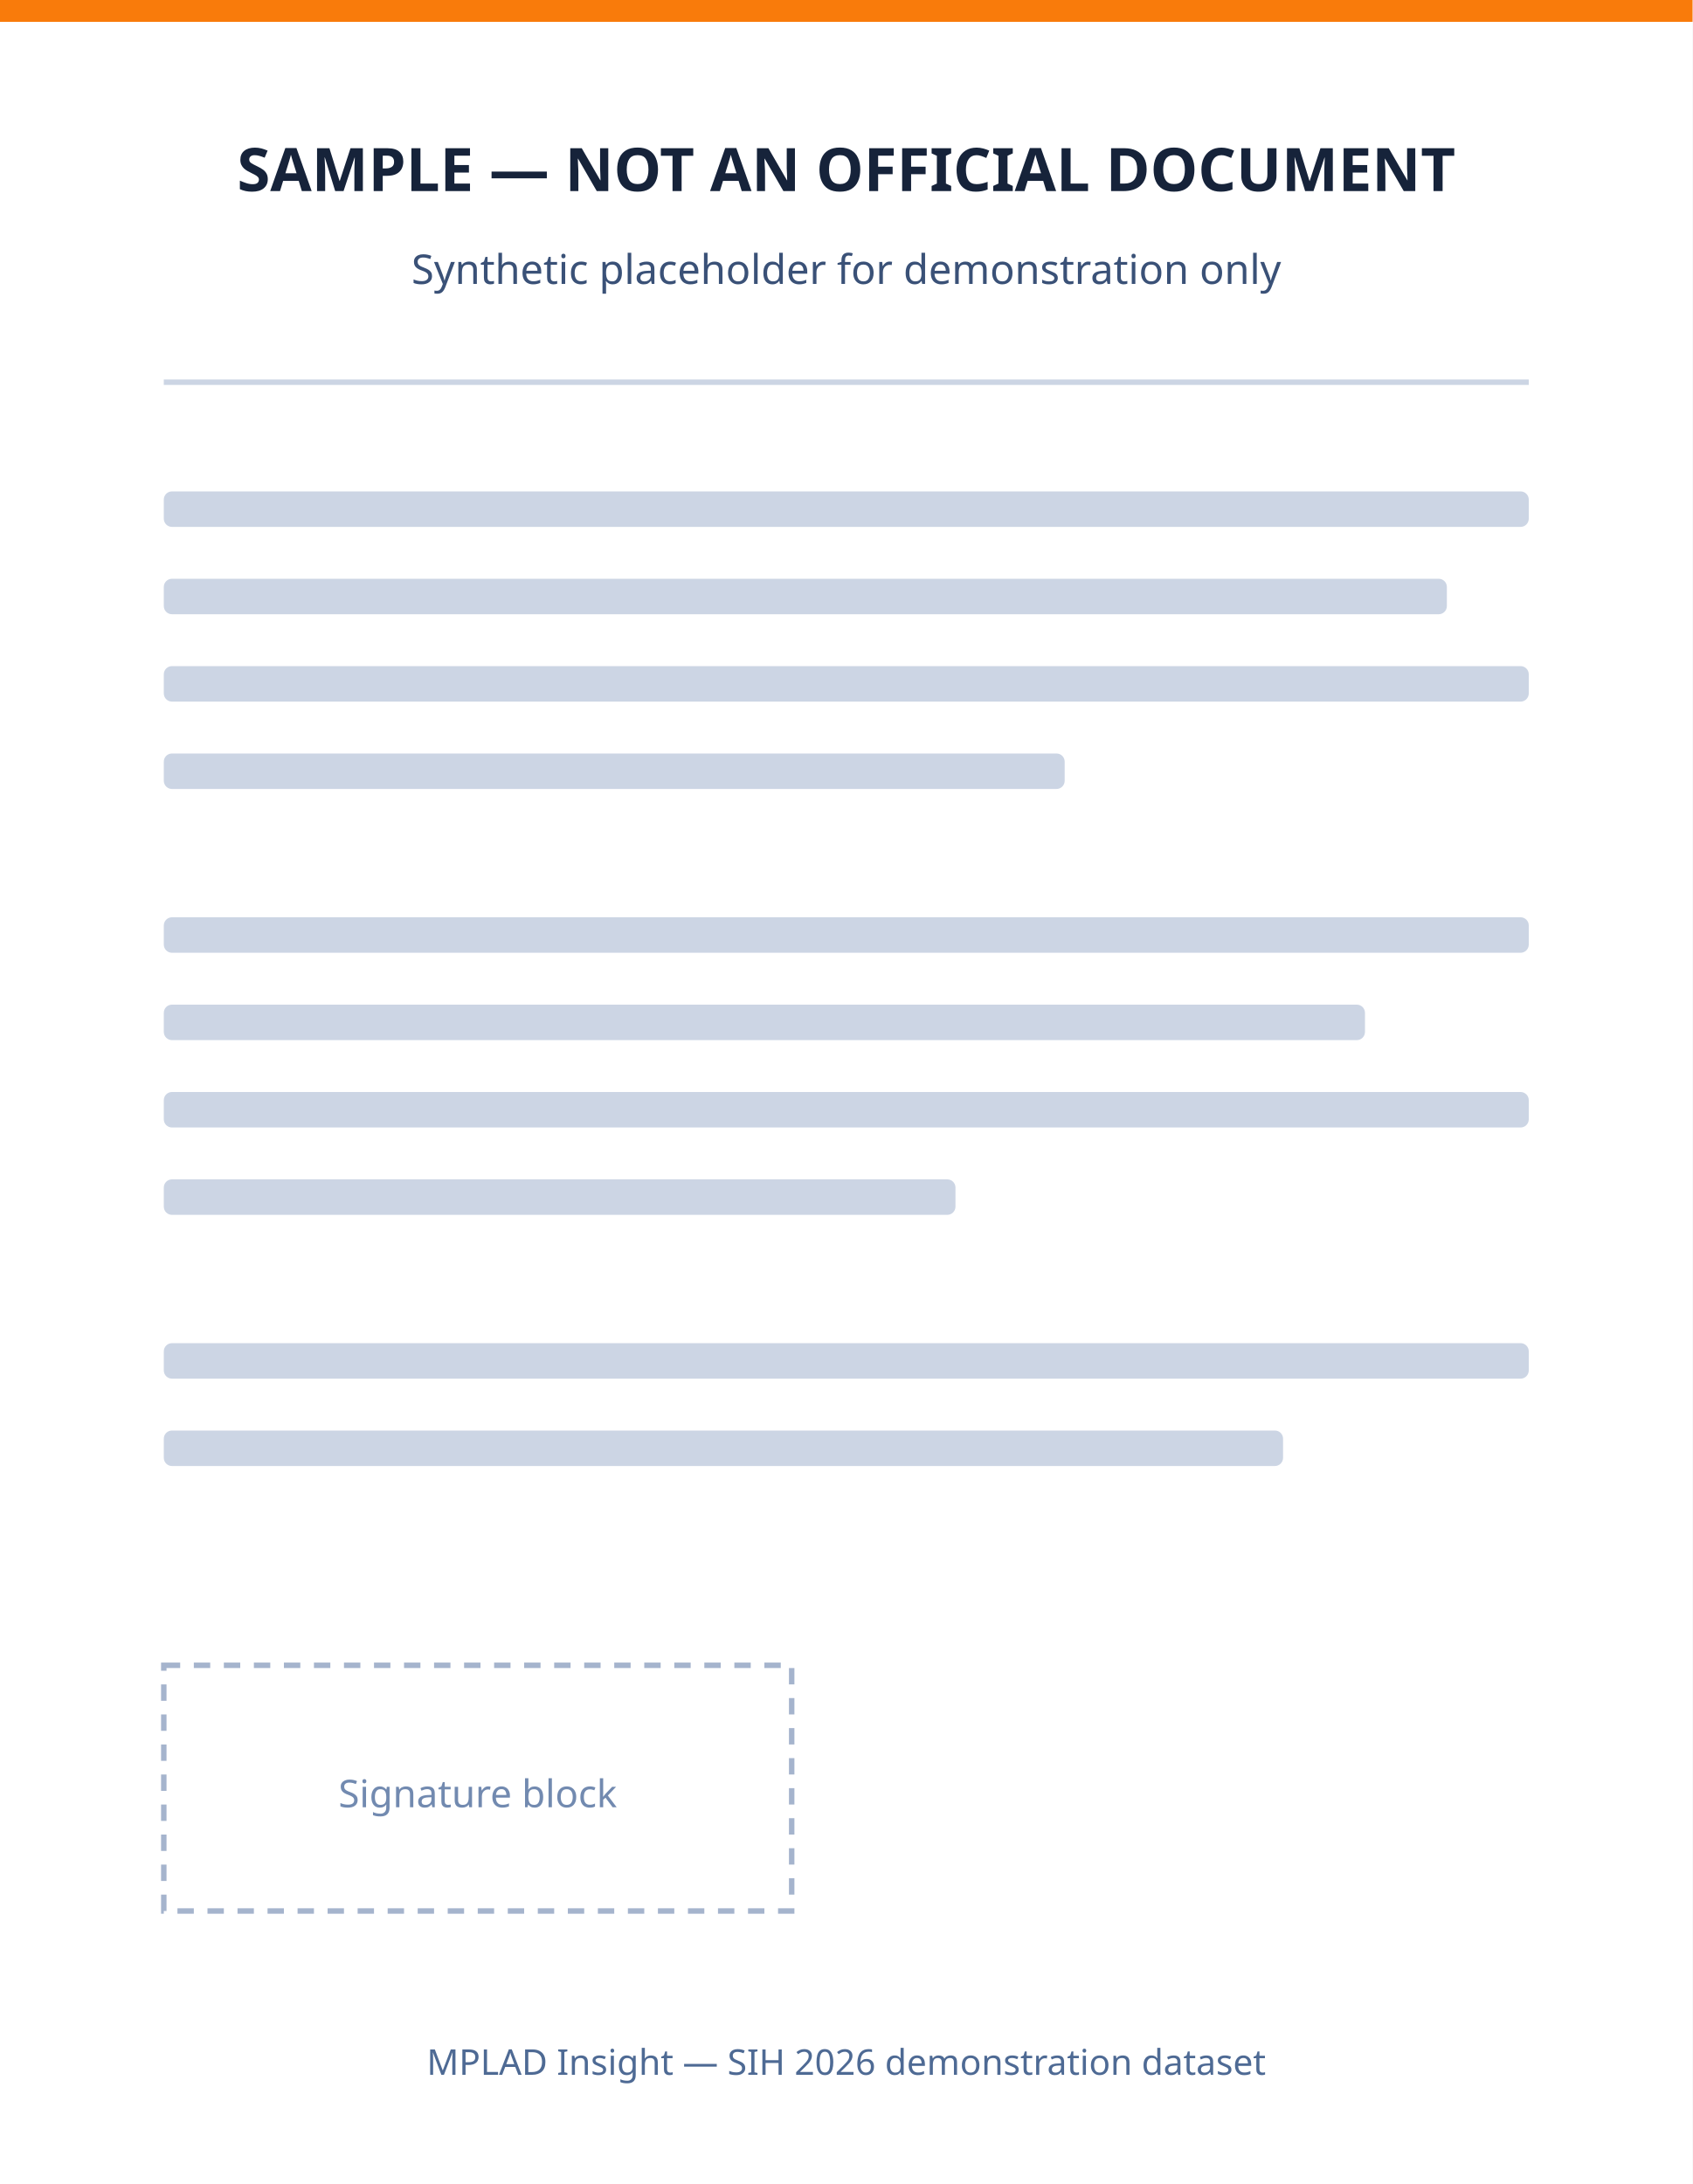
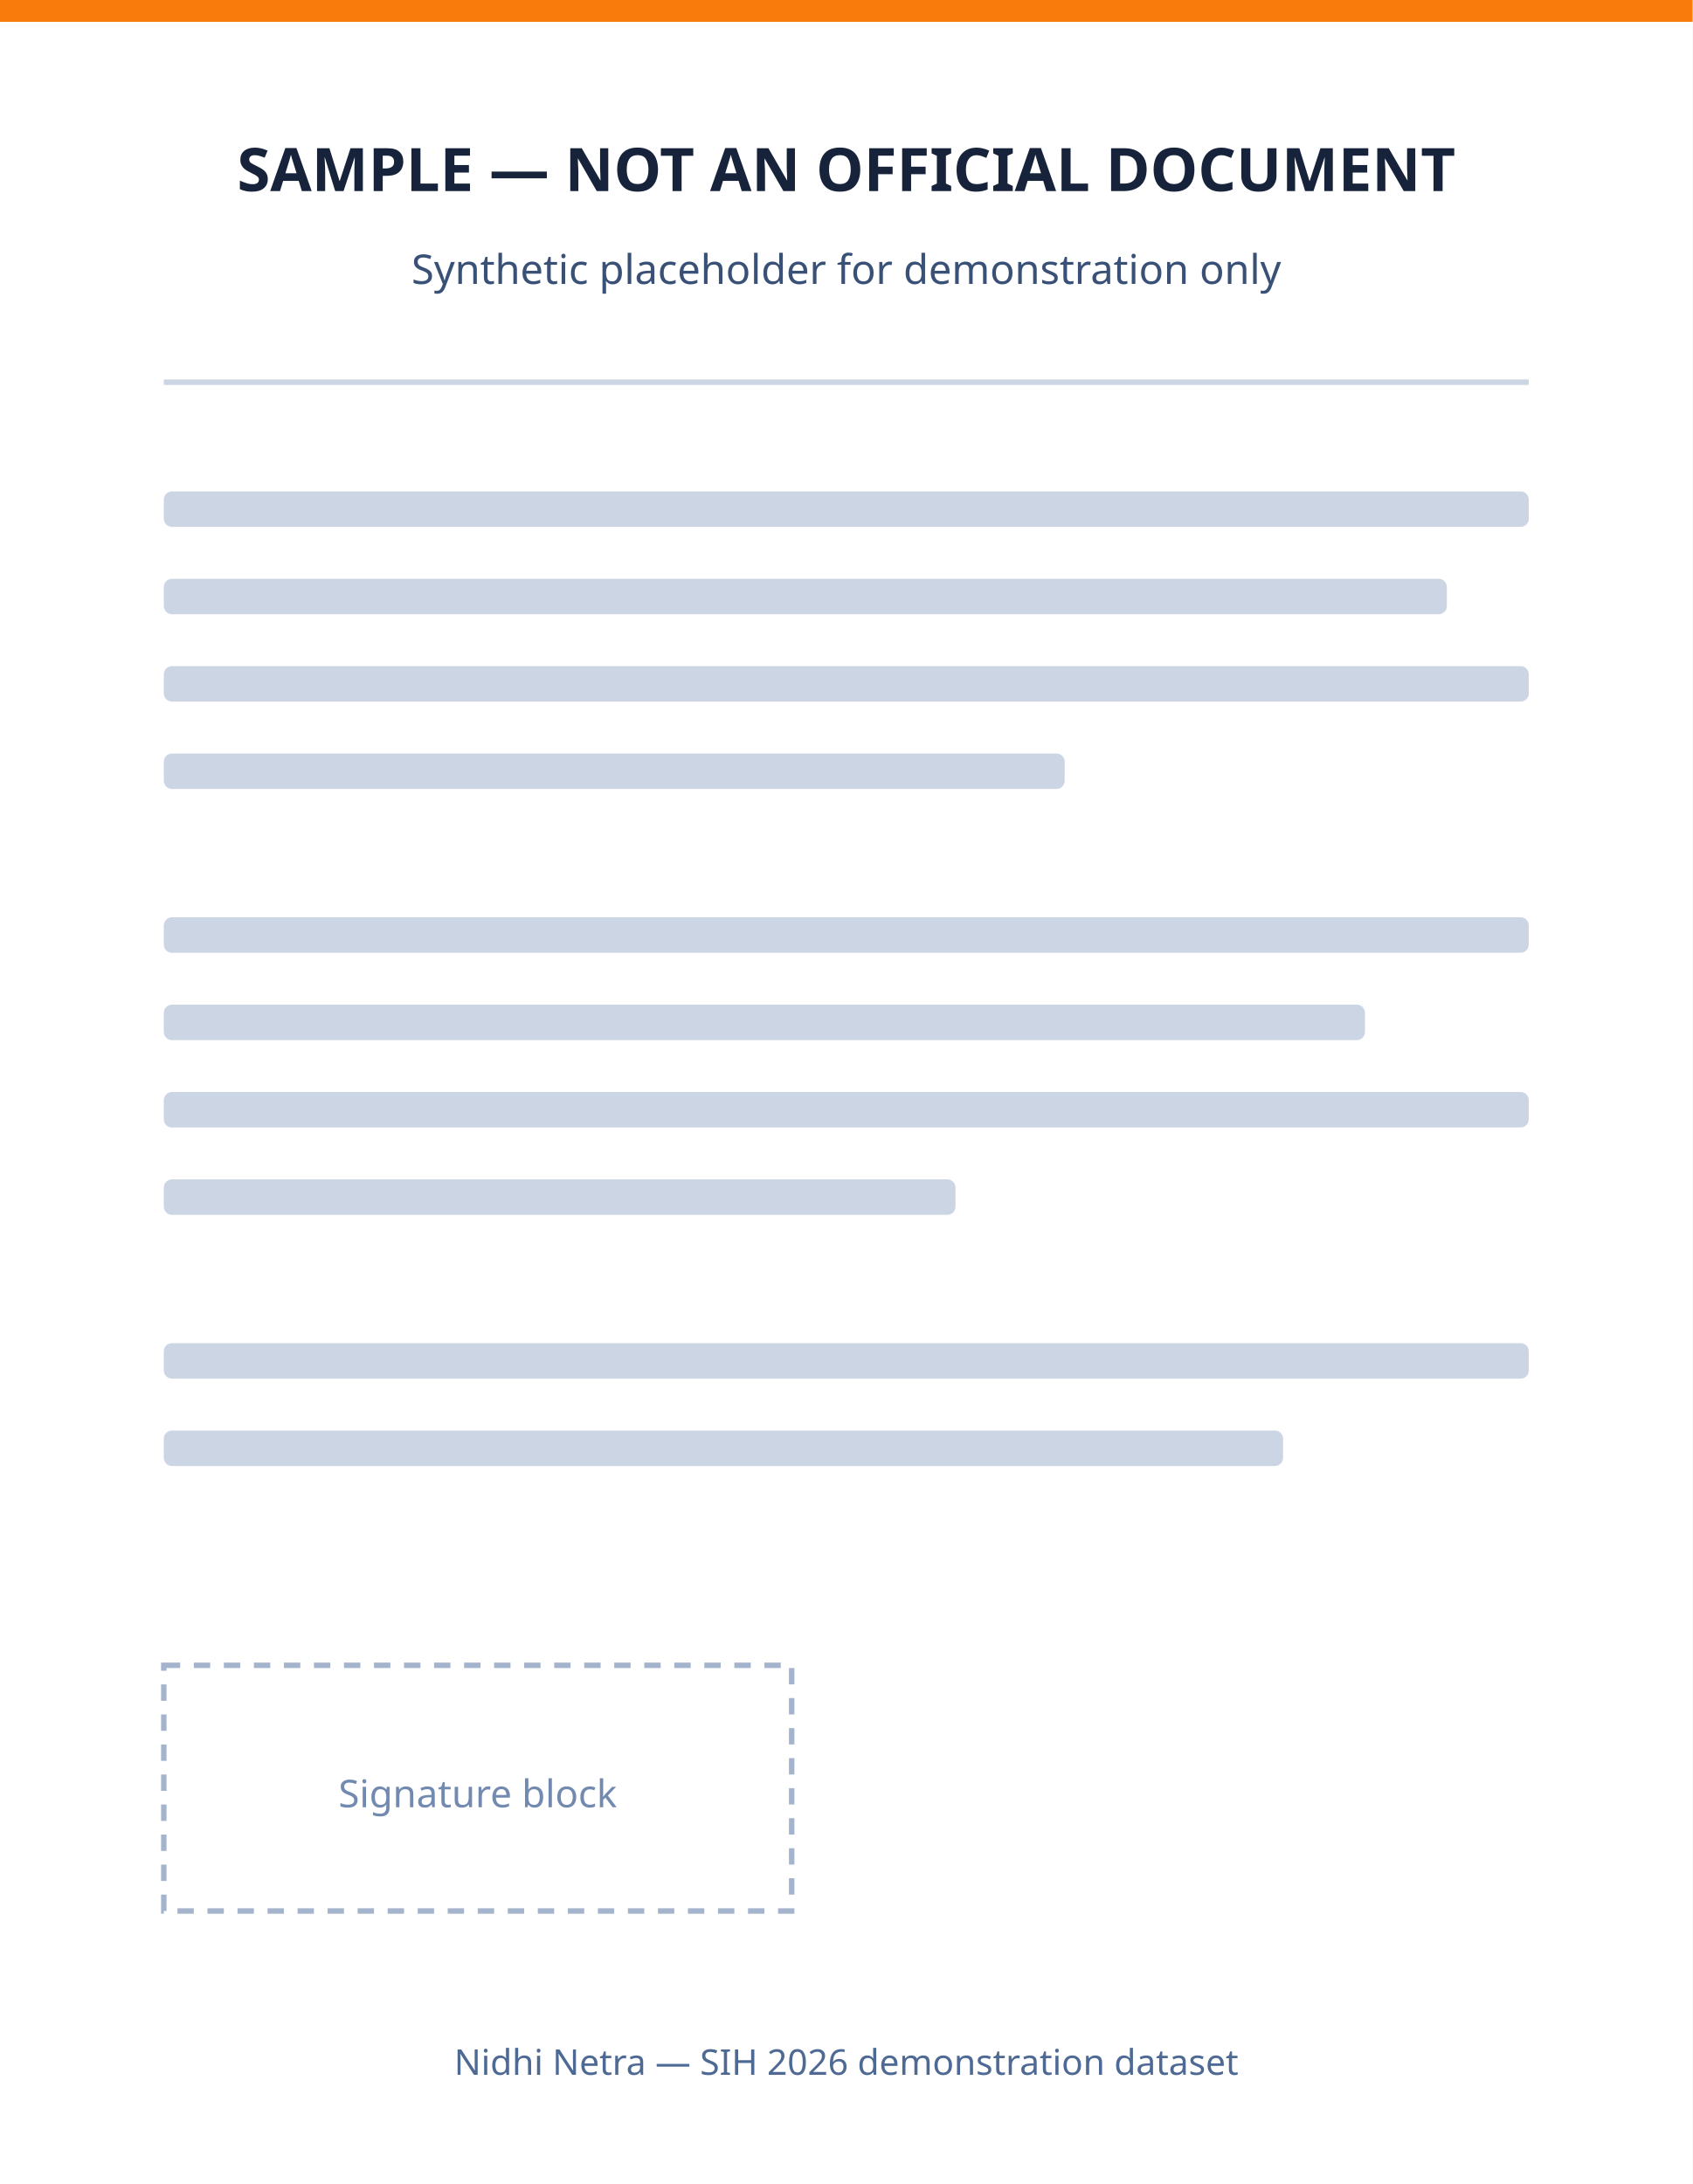
<svg xmlns="http://www.w3.org/2000/svg" viewBox="0 0 620 800" role="img" aria-label="Sample sanction document placeholder - synthetic demonstration data">
  <rect width="620" height="800" fill="#ffffff" />
  <rect x="0" y="0" width="620" height="8" fill="#f97b0b" />
  <text x="310" y="70" font-family="system-ui, sans-serif" font-size="22" font-weight="700" fill="#16233a" text-anchor="middle">SAMPLE — NOT AN OFFICIAL DOCUMENT</text>
  <text x="310" y="104" font-family="system-ui, sans-serif" font-size="15" fill="#3a5177" text-anchor="middle">Synthetic placeholder for demonstration only</text>
  <line x1="60" y1="140" x2="560" y2="140" stroke="#ccd5e4" stroke-width="2" />
  <g fill="#ccd5e4">
    <rect x="60" y="180" width="500" height="13" rx="3" />
    <rect x="60" y="212" width="470" height="13" rx="3" />
    <rect x="60" y="244" width="500" height="13" rx="3" />
    <rect x="60" y="276" width="330" height="13" rx="3" />
    <rect x="60" y="336" width="500" height="13" rx="3" />
    <rect x="60" y="368" width="440" height="13" rx="3" />
    <rect x="60" y="400" width="500" height="13" rx="3" />
    <rect x="60" y="432" width="290" height="13" rx="3" />
    <rect x="60" y="492" width="500" height="13" rx="3" />
    <rect x="60" y="524" width="410" height="13" rx="3" />
  </g>
  <rect x="60" y="610" width="230" height="90" fill="none" stroke="#a5b4cd" stroke-width="2" stroke-dasharray="6 5" />
  <text x="175" y="662" font-family="system-ui, sans-serif" font-size="14" fill="#728ab0" text-anchor="middle">Signature block</text>
-   <text x="310" y="760" font-family="system-ui, sans-serif" font-size="13" fill="#4e6a94" text-anchor="middle">MPLAD Insight — SIH 2026 demonstration dataset</text>
+   <text x="310" y="760" font-family="system-ui, sans-serif" font-size="13" fill="#4e6a94" text-anchor="middle">Nidhi Netra — SIH 2026 demonstration dataset</text>
</svg>
